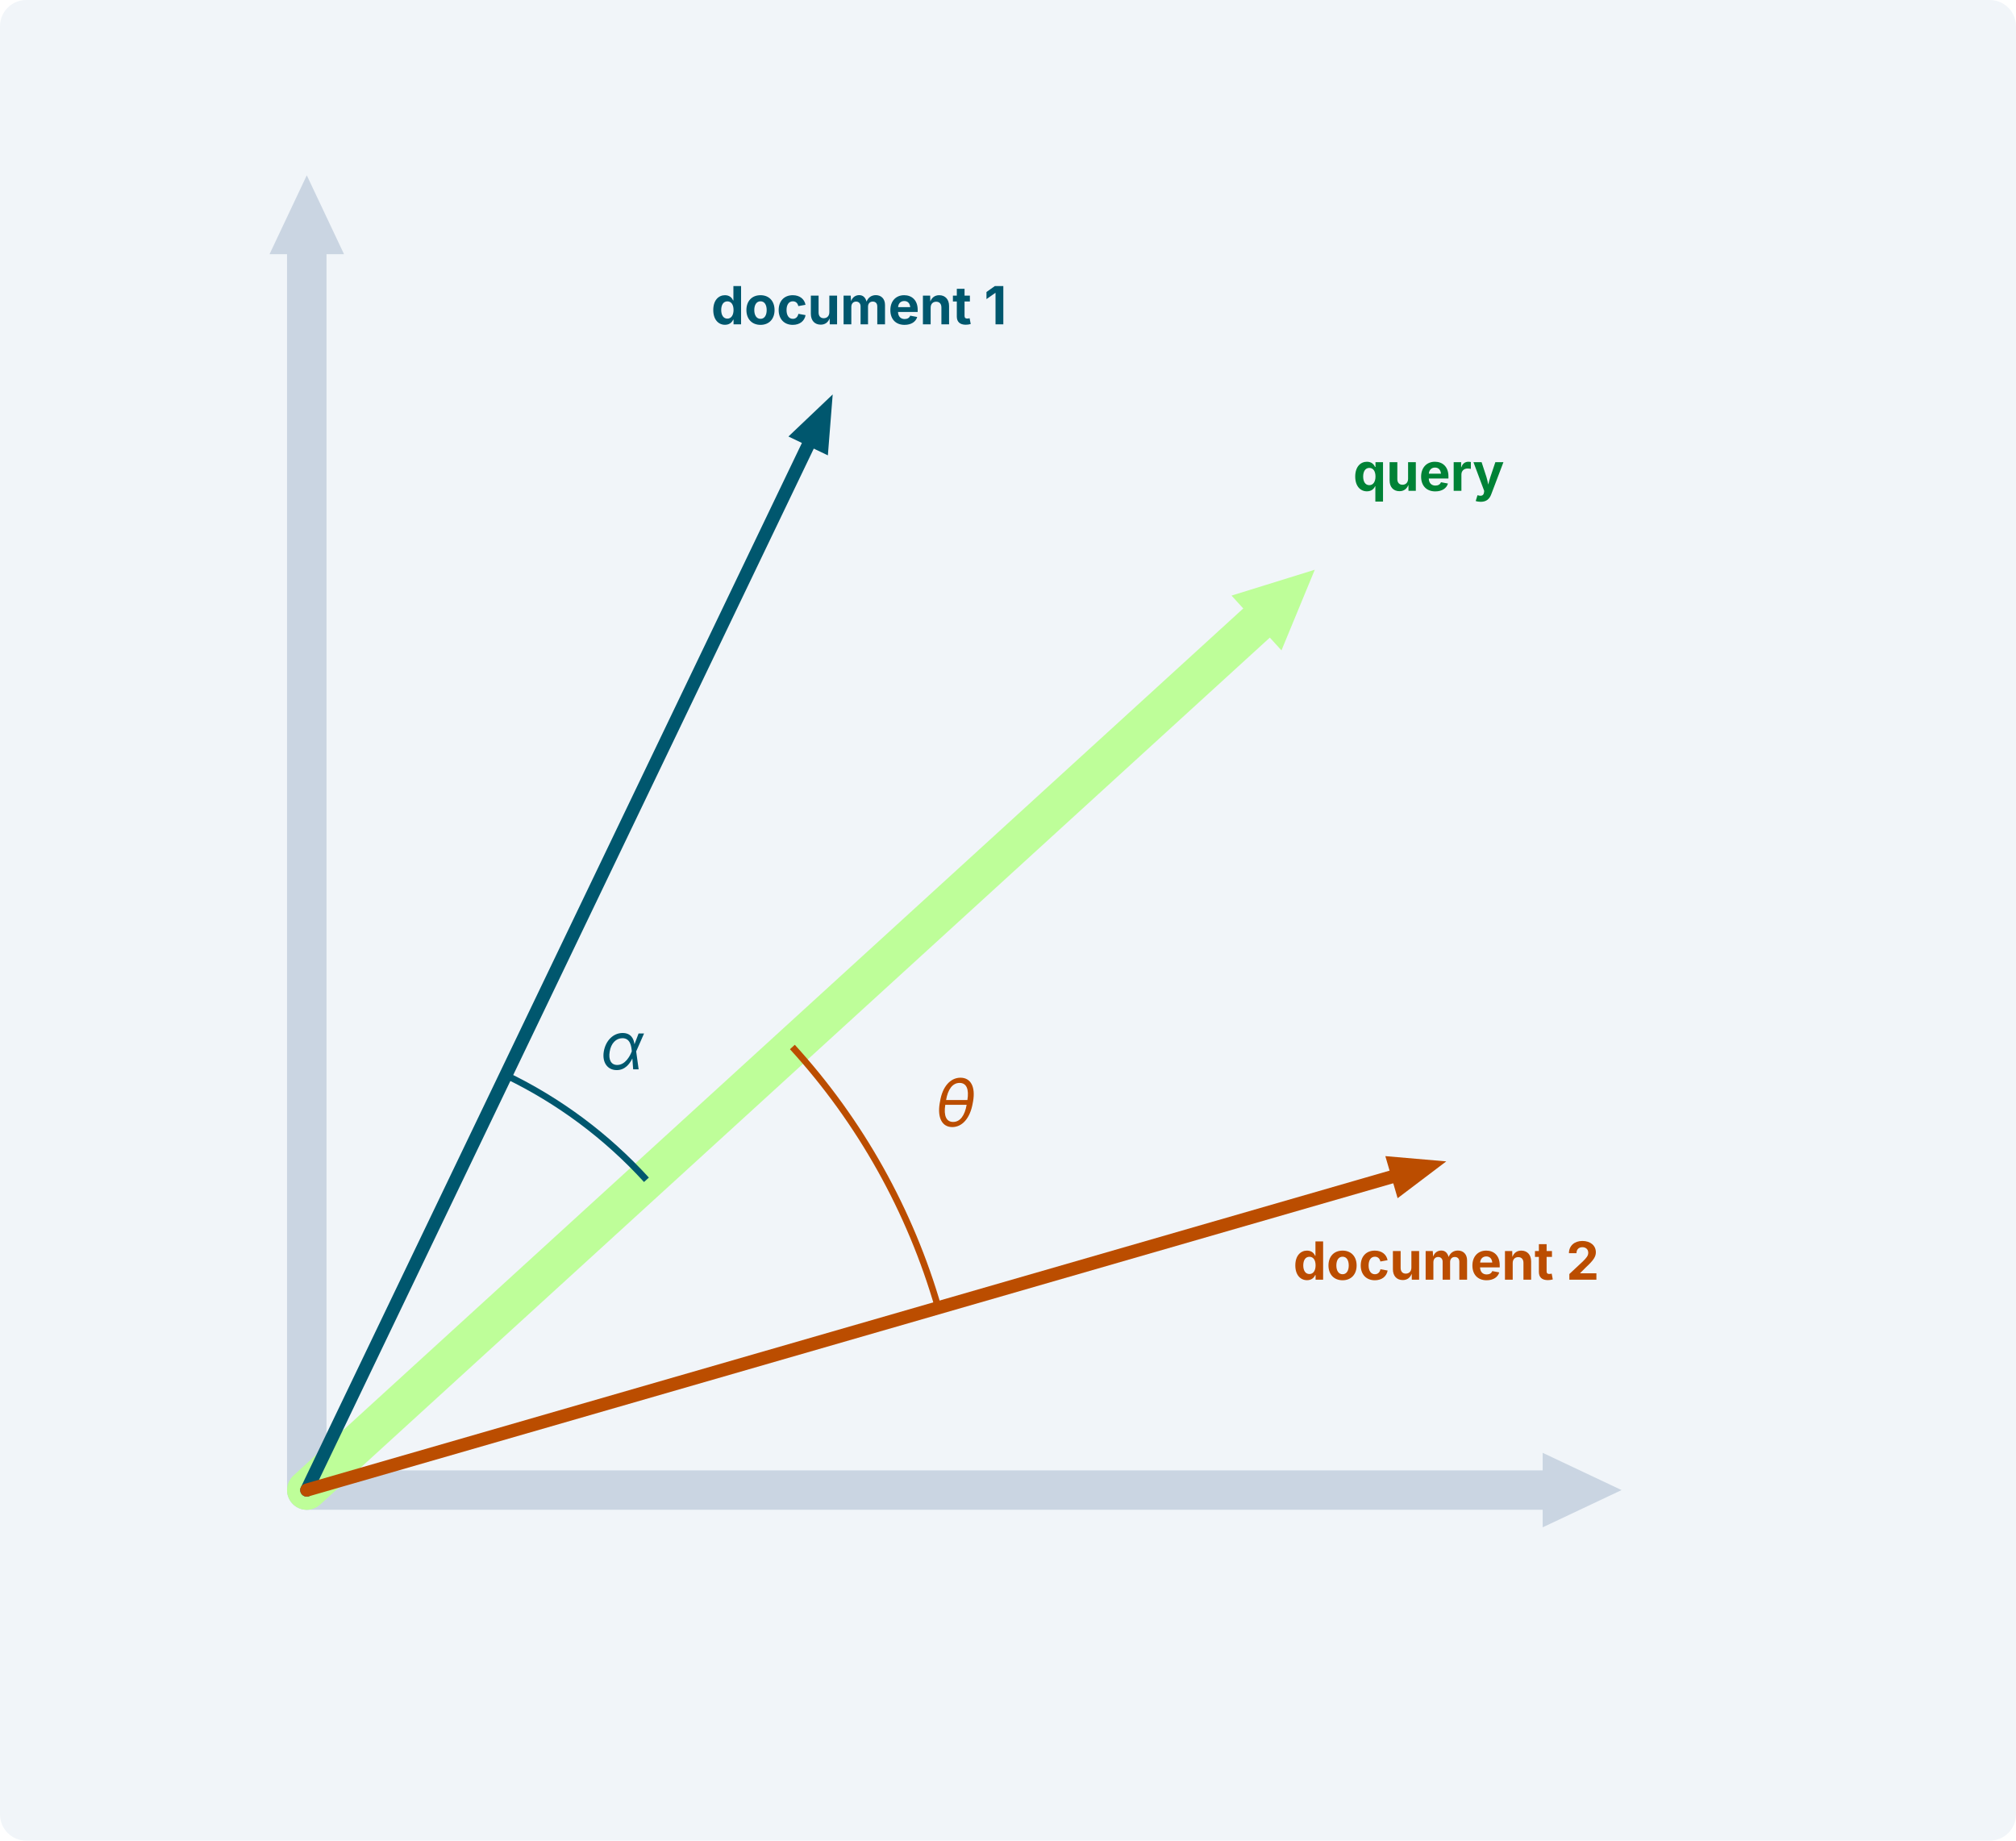
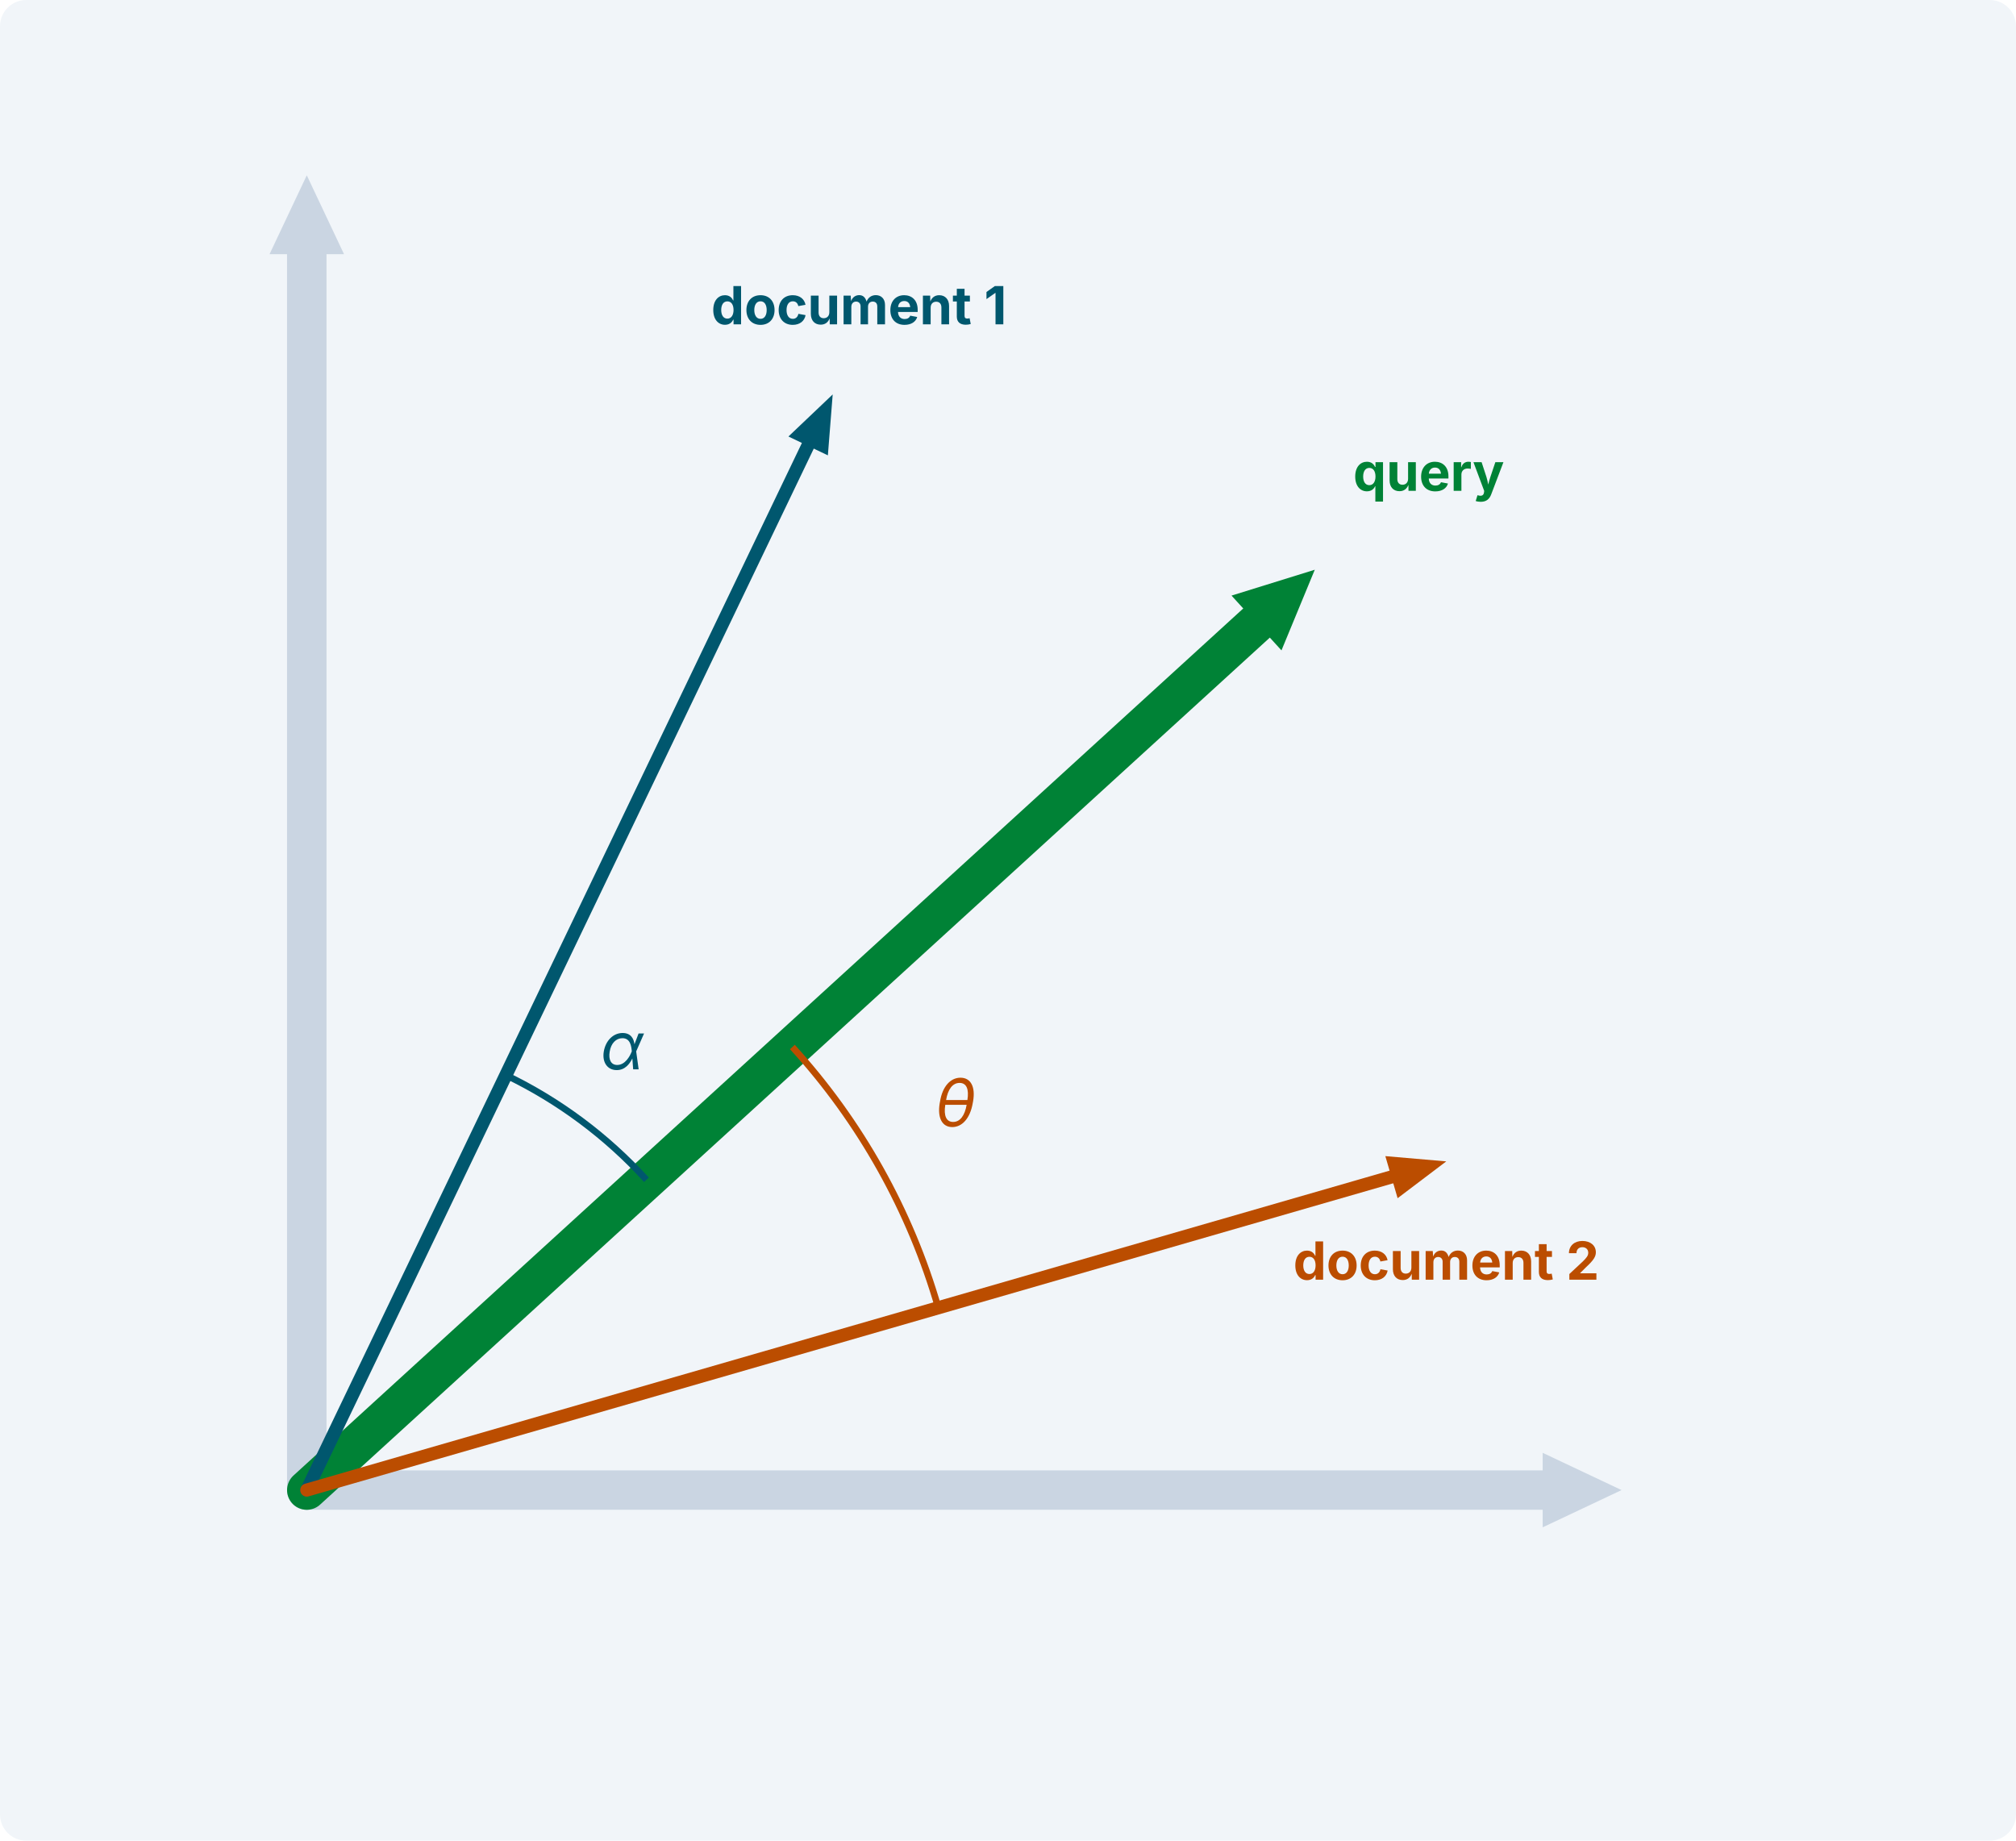
<svg xmlns="http://www.w3.org/2000/svg" viewBox="0 0 460 420" style="display:block;width:100%;max-width:460px;margin:0 auto">
  <style>
    .asr .axlbl { font-family: Inter, -apple-system, BlinkMacSystemFont, 'Segoe UI', Helvetica, Arial, sans-serif; font-size: 14px; fill: #314158; }
    .asr .qtext { font-family: Inter, -apple-system, BlinkMacSystemFont, 'Segoe UI', Helvetica, Arial, sans-serif; font-size: 12px; font-weight: bold; fill: #008236; }
    .asr .dtext { font-family: Inter, -apple-system, BlinkMacSystemFont, 'Segoe UI', Helvetica, Arial, sans-serif; font-size: 12px; font-weight: bold; }
    .asr .ang   { font-family: Inter, -apple-system, BlinkMacSystemFont, 'Segoe UI', Helvetica, Arial, sans-serif; font-size: 15px; font-style: italic; }
  </style>
  <g class="asr">
    <rect width="460" height="420" fill="#f1f5f9" rx="6" />
    <path d="M 70 340 L 354.0 340.0" stroke="#cad5e2" stroke-width="9" stroke-linecap="round" fill="none" />
    <polygon points="370.0,340.0 352.0,348.5 352.0,331.5" fill="#cad5e2" />
    <path d="M 70 340 L 70.0 56.0" stroke="#cad5e2" stroke-width="9" stroke-linecap="round" fill="none" />
    <polygon points="70.0,40.0 78.5,58.0 61.5,58.0" fill="#cad5e2" />
-     <path d="M 70 340 L 288.2 140.8" stroke="#befe99" stroke-width="9" stroke-linecap="round" fill="none" />
-     <polygon points="300.0,130.0 292.4,148.4 281.0,135.9" fill="#befe99" />
+     <path d="M 70 340 L 288.2 140.8" stroke="#008236" stroke-width="9" stroke-linecap="round" fill="none" />
+     <polygon points="300.0,130.0 292.4,148.4 281.0,135.9" fill="#008236" />
    <path d="M 70 340 L 185.2 99.9" stroke="#00576e" stroke-width="3" stroke-linecap="round" fill="none" />
    <polygon points="190.0,90.0 188.9,103.9 179.9,99.6" fill="#00576e" />
    <path d="M 70 340 L 319.4 268.0" stroke="#bb4d00" stroke-width="3" stroke-linecap="round" fill="none" />
    <polygon points="330.0,265.0 318.9,273.4 316.1,263.8" fill="#bb4d00" />
    <path d="M 115.4 245.3 A 105 105 0 0 1 147.5 269.2" stroke="#00576e" stroke-width="1.5" fill="none" />
    <path d="M 180.8 238.9 A 150 150 0 0 1 214.1 298.4" stroke="#bb4d00" stroke-width="1.5" fill="none" />
    <text x="142" y="244" text-anchor="middle" class="ang" fill="#00576e">α</text>
    <text x="218" y="257" text-anchor="middle" class="ang" fill="#bb4d00">θ</text>
    <text x="196" y="74" text-anchor="middle" class="dtext" fill="#00576e">document 1</text>
    <text x="326" y="112" text-anchor="middle" class="qtext">query</text>
    <text x="330" y="292" text-anchor="middle" class="dtext" fill="#bb4d00">document 2</text>
  </g>
</svg>
